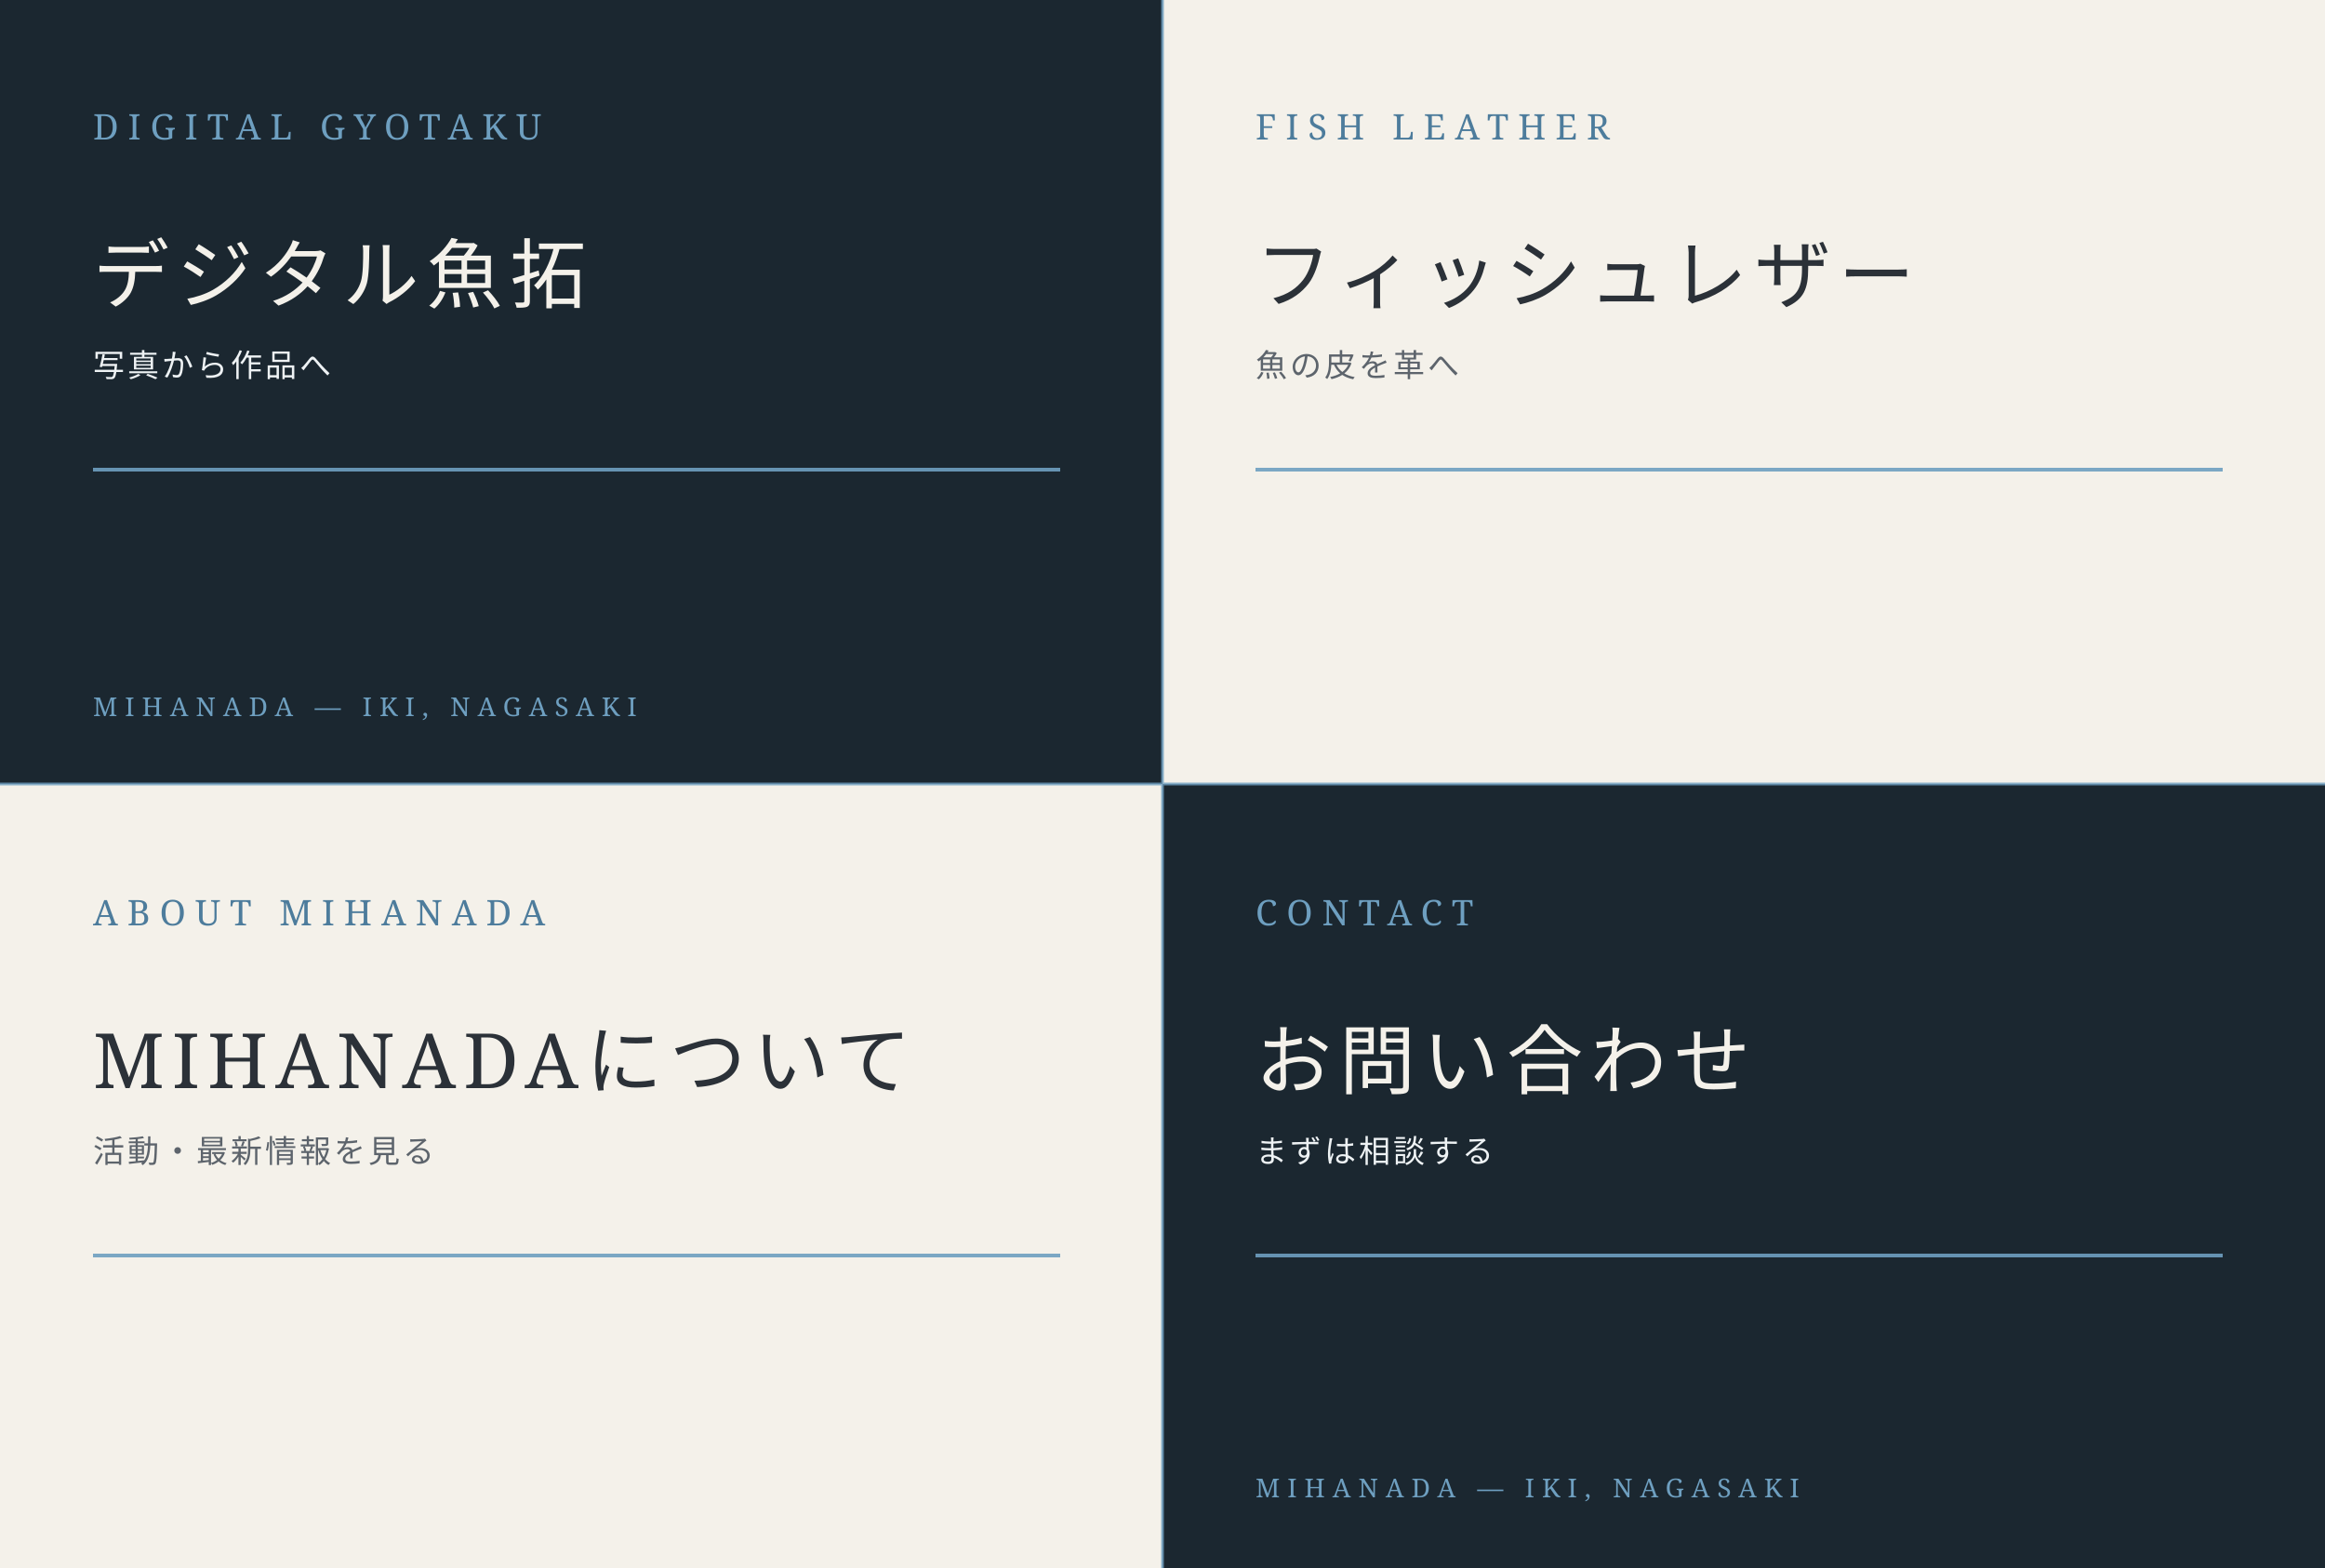
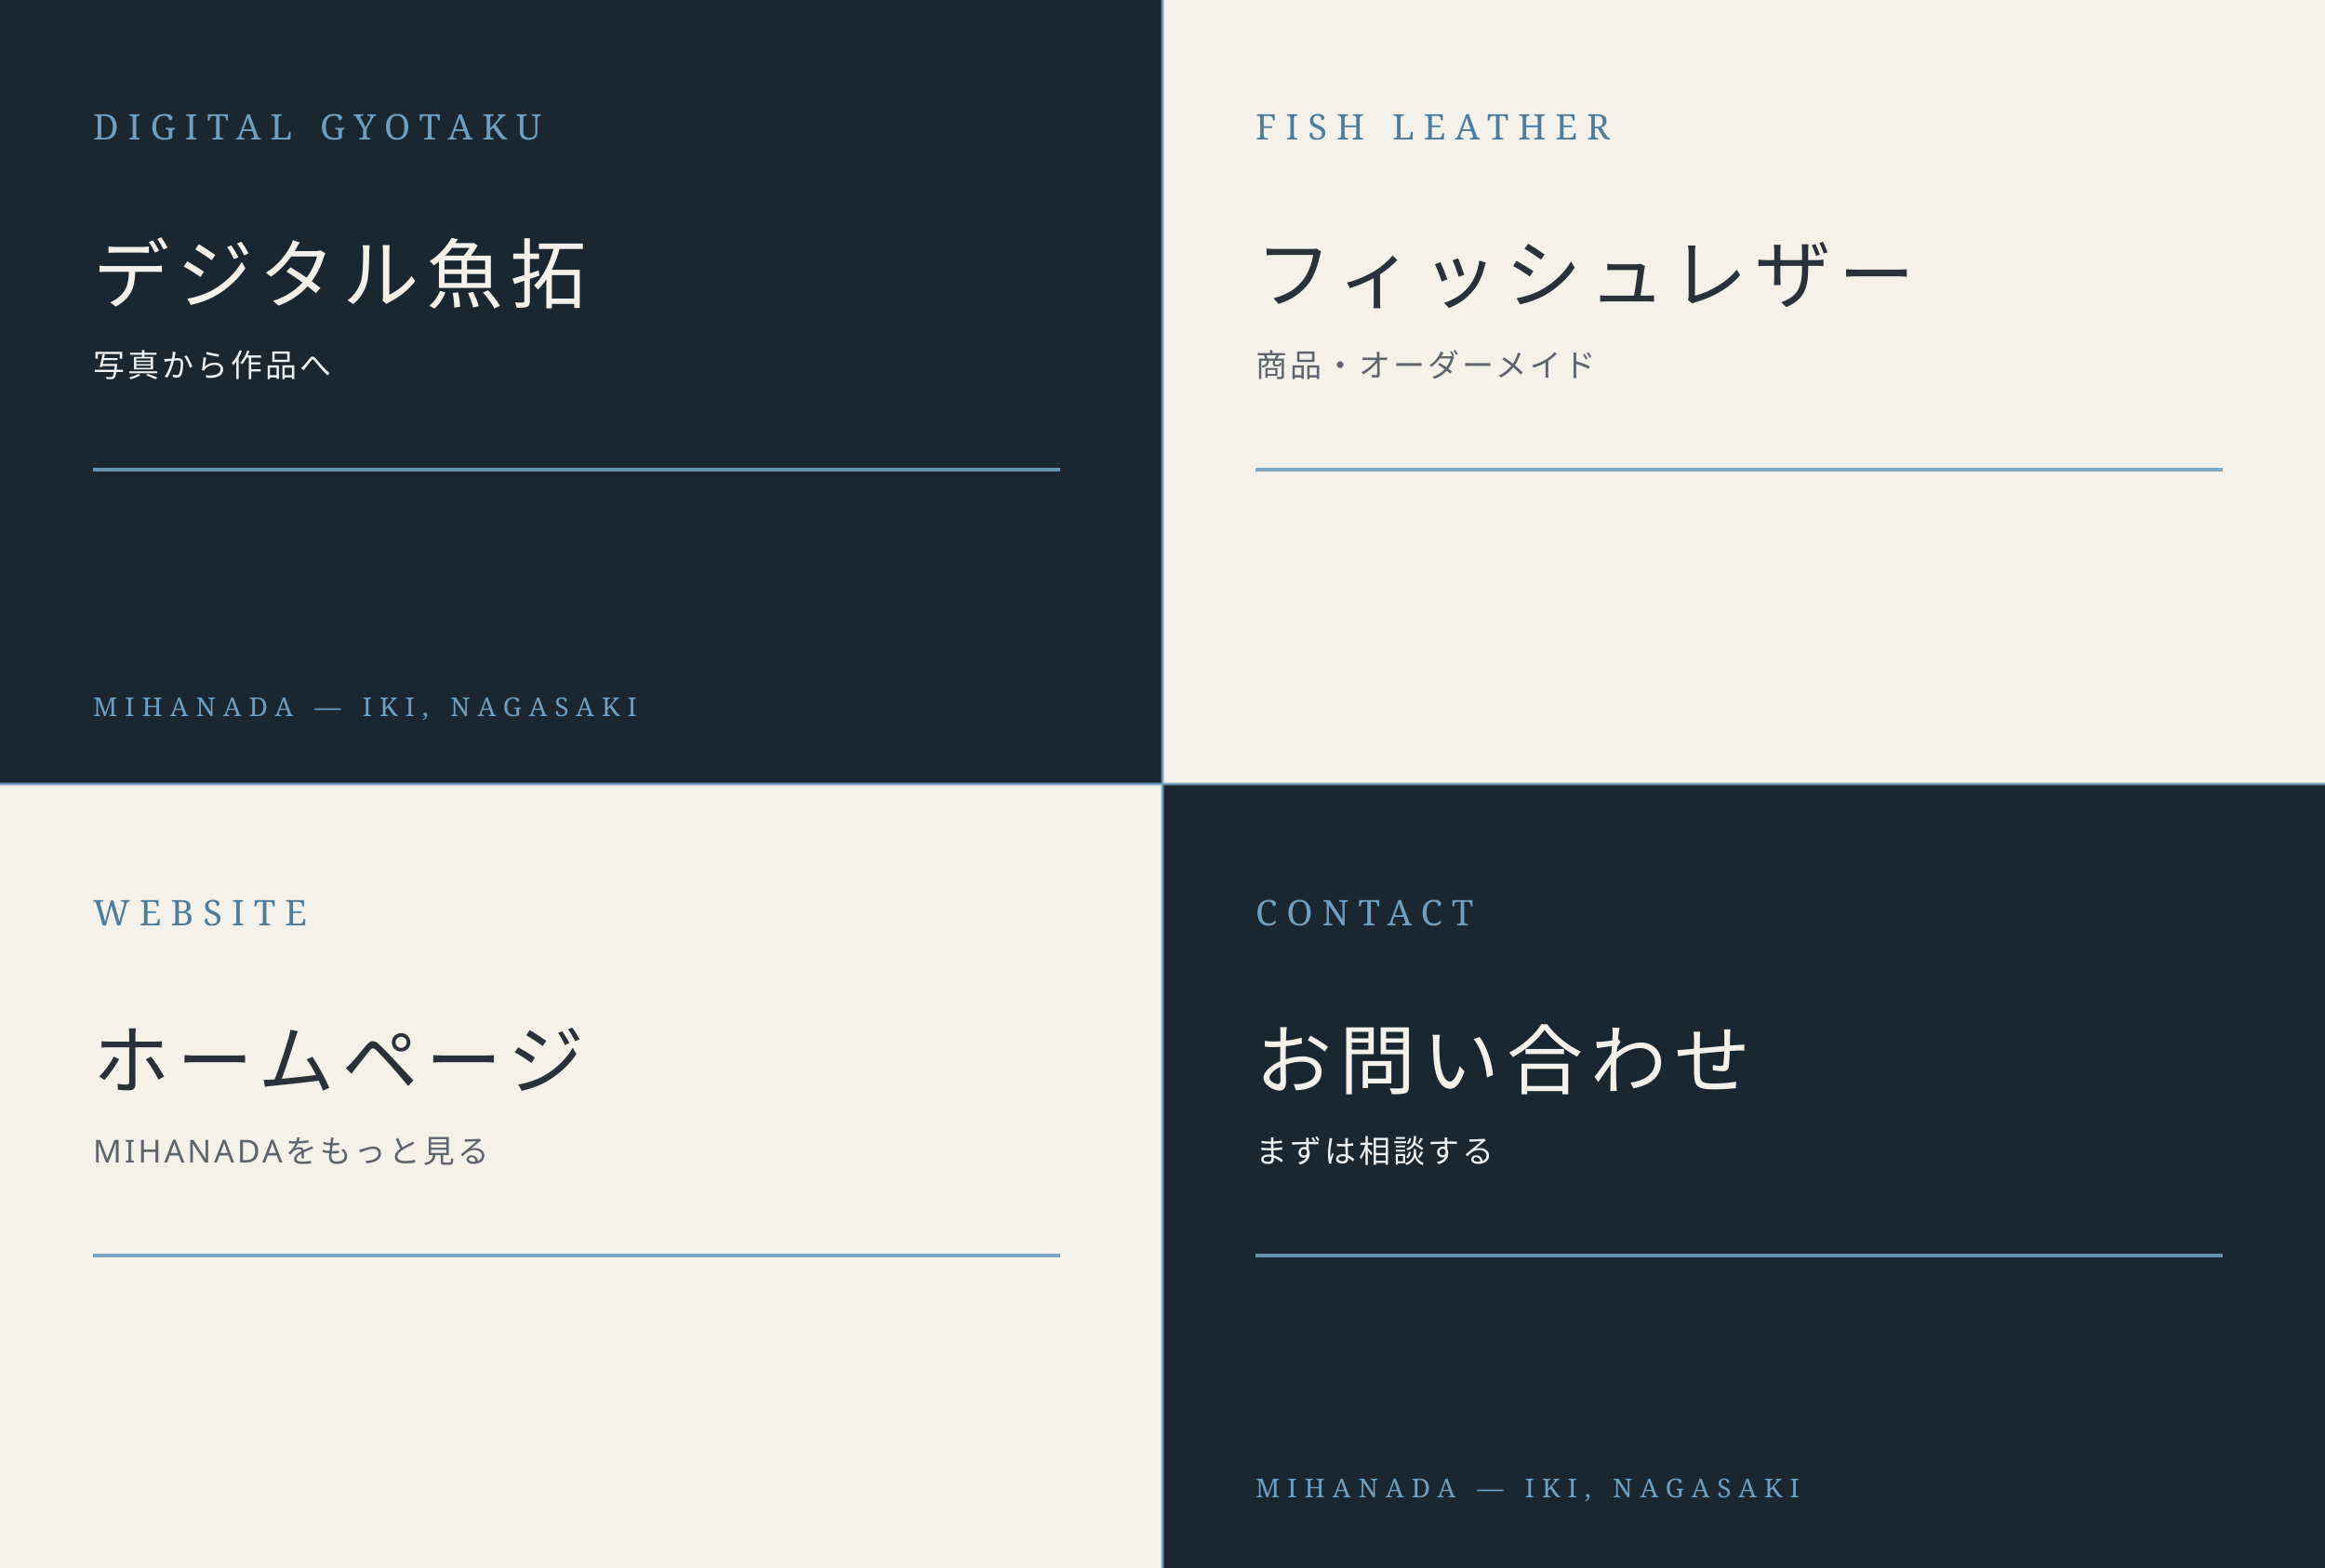
<svg xmlns="http://www.w3.org/2000/svg" width="2500" height="1686" viewBox="0 0 2500 1686">
  <rect width="2500" height="1686" fill="#F4F1EA" />
  <rect x="0" y="0" width="1250" height="843" fill="#1B2730" />
  <rect x="1250" y="843" width="1250" height="843" fill="#1B2730" />
  <path d="M1250 0V1686M0 843H2500" stroke="#6E9FC0" stroke-width="3" opacity=".8" />
  <g font-family="Hiragino Mincho ProN, Yu Mincho, serif" letter-spacing="8">
    <text x="100" y="150" fill="#6E9FC0" font-family="Georgia, serif" font-size="38" letter-spacing="10">DIGITAL GYOTAKU</text>
    <text x="100" y="325" fill="#F4F1EA" font-size="82">デジタル魚拓</text>
    <text x="100" y="405" fill="#EEF2F4" font-family="Hiragino Kaku Gothic ProN, sans-serif" font-size="34" letter-spacing="3">写真から作品へ</text>
    <text x="1350" y="150" fill="#4D7C9C" font-family="Georgia, serif" font-size="38" letter-spacing="10">FISH LEATHER</text>
    <text x="1350" y="325" fill="#2B3138" font-size="82">フィッシュレザー</text>
-     <text x="1350" y="405" fill="#5D646C" font-family="Hiragino Kaku Gothic ProN, sans-serif" font-size="34" letter-spacing="3">魚の皮を革へ</text>
-     <text x="100" y="995" fill="#4D7C9C" font-family="Georgia, serif" font-size="38" letter-spacing="10">ABOUT MIHANADA</text>
-     <text x="100" y="1170" fill="#2B3138" font-size="82">MIHANADAについて</text>
-     <text x="100" y="1250" fill="#5D646C" font-family="Hiragino Kaku Gothic ProN, sans-serif" font-size="34" letter-spacing="3">活動・最新情報を見る</text>
+     <text x="1350" y="405" fill="#5D646C" font-family="Hiragino Kaku Gothic ProN, sans-serif" font-size="34" letter-spacing="3">商品・オーダーメイド</text>
+     <text x="100" y="995" fill="#4D7C9C" font-family="Georgia, serif" font-size="38" letter-spacing="10">WEBSITE</text>
+     <text x="100" y="1170" fill="#2B3138" font-size="82">ホームページ</text>
+     <text x="100" y="1250" fill="#5D646C" font-family="Hiragino Kaku Gothic ProN, sans-serif" font-size="34" letter-spacing="3">MIHANADAをもっと見る</text>
    <text x="1350" y="995" fill="#6E9FC0" font-family="Georgia, serif" font-size="38" letter-spacing="10">CONTACT</text>
    <text x="1350" y="1170" fill="#F4F1EA" font-size="82">お問い合わせ</text>
    <text x="1350" y="1250" fill="#EEF2F4" font-family="Hiragino Kaku Gothic ProN, sans-serif" font-size="34" letter-spacing="3">まずは相談する</text>
  </g>
  <g stroke="#6E9FC0" stroke-width="4" fill="none" opacity=".9">
    <path d="M100 505h1040M1350 505h1040M100 1350h1040M1350 1350h1040" />
  </g>
  <text x="100" y="770" fill="#6E9FC0" font-family="Georgia, serif" font-size="28" letter-spacing="8">MIHANADA — IKI, NAGASAKI</text>
  <text x="1350" y="1610" fill="#6E9FC0" font-family="Georgia, serif" font-size="28" letter-spacing="8">MIHANADA — IKI, NAGASAKI</text>
</svg>
